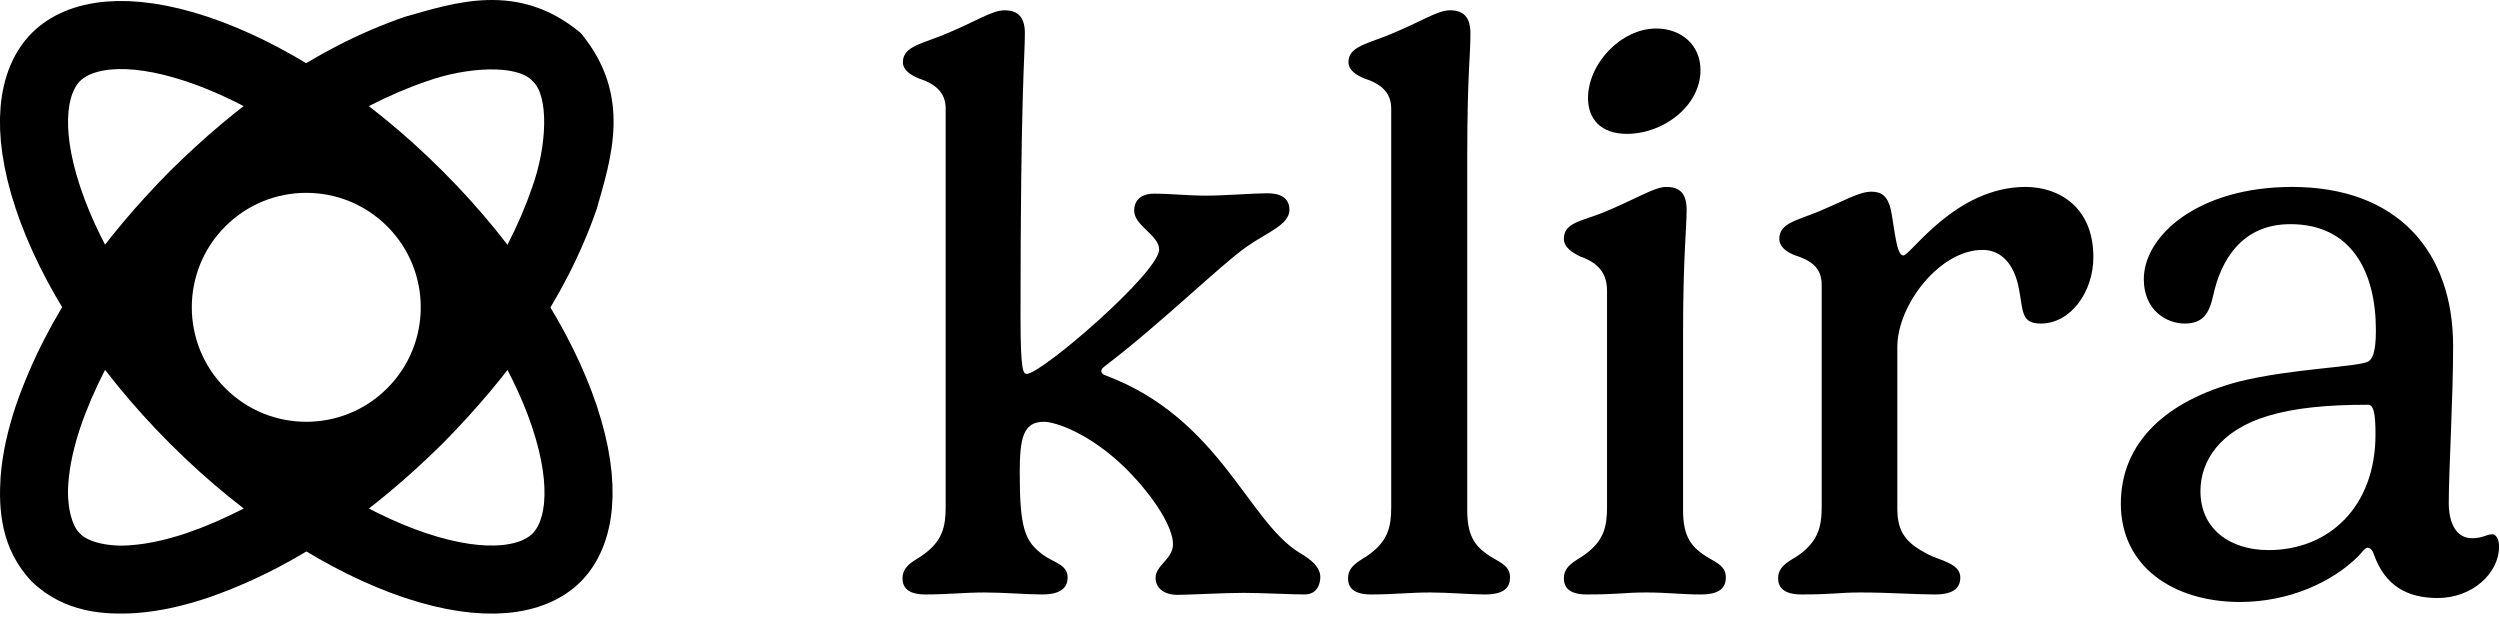
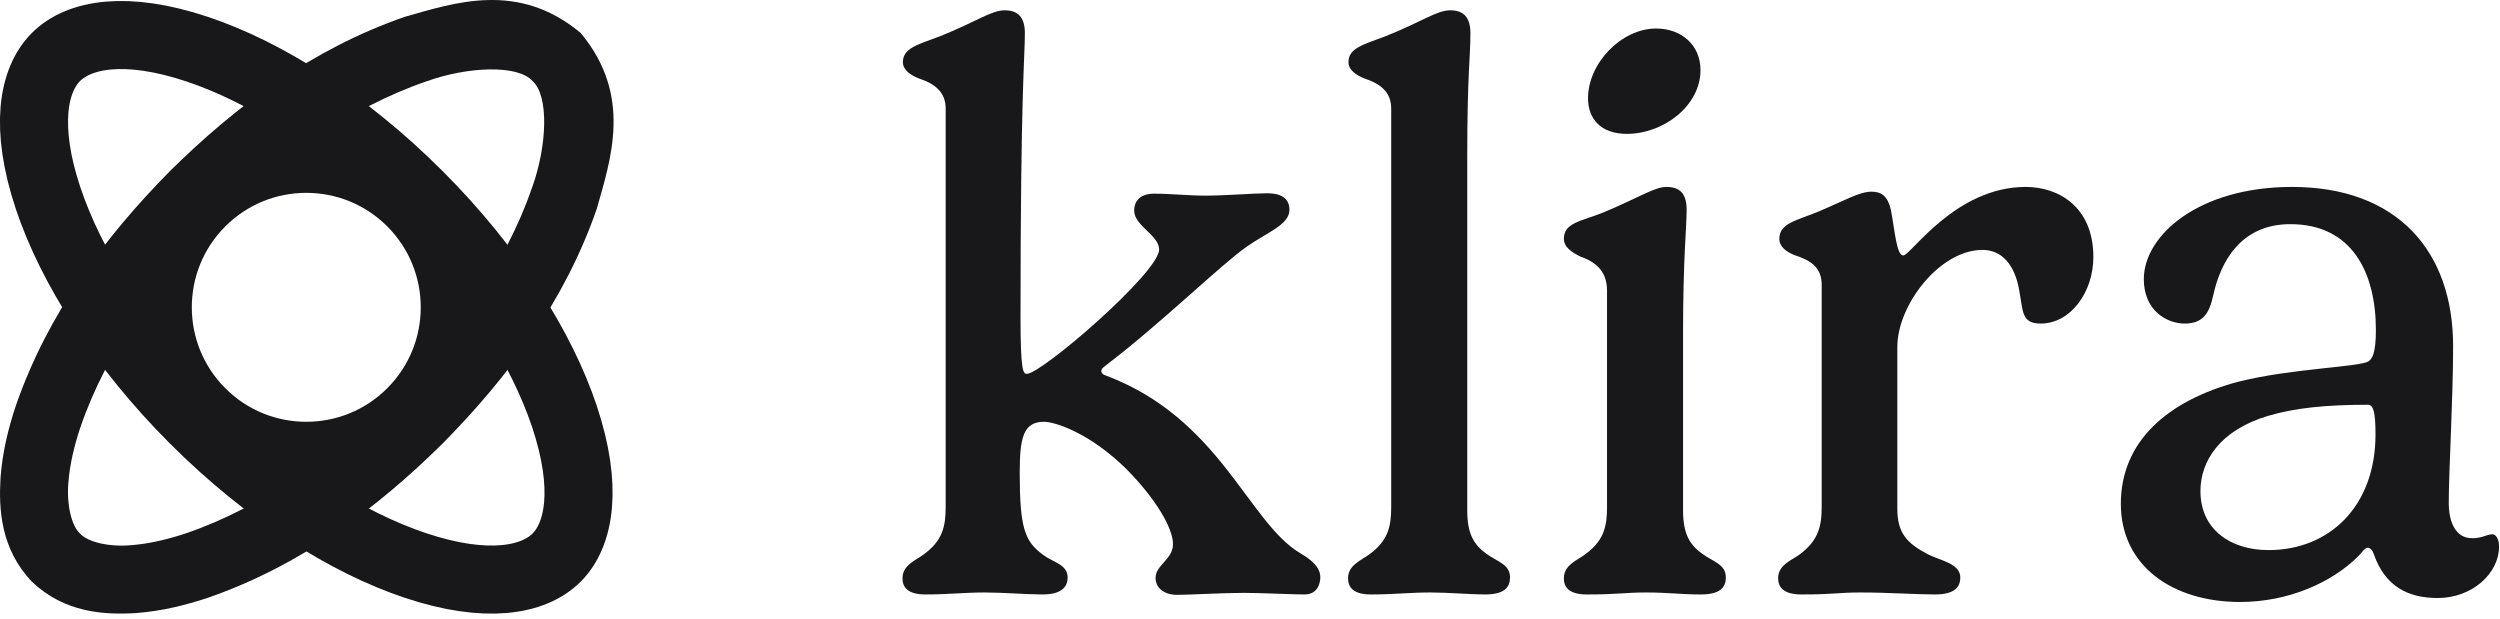
<svg xmlns="http://www.w3.org/2000/svg" width="101" height="25" viewBox="0 0 101 25" fill="none">
-   <path d="M2.261 2.303C3.192 1.372 5.098 1.03 7.96 1.984C10.729 2.907 13.953 4.928 16.907 7.882C19.861 10.836 21.882 14.06 22.805 16.829C23.759 19.691 23.417 21.597 22.486 22.528C21.555 23.459 19.649 23.801 16.787 22.847C14.019 21.924 10.795 19.903 7.84 16.949C4.886 13.995 2.865 10.771 1.942 8.002C0.988 5.14 1.33 3.234 2.261 2.303Z" stroke="black" stroke-width="2.75" />
-   <path d="M1.289 23.5C1.937 22.852 2.585 22.204 3.233 21.556C2.892 21.246 2.683 20.398 2.764 19.49C2.817 18.775 2.996 18.017 3.247 17.264C4.311 14.159 6.398 11.282 8.813 8.855C11.24 6.44 14.117 4.353 17.222 3.289C18.873 2.693 20.915 2.598 21.514 3.275C22.191 3.875 22.096 5.916 21.5 7.567C20.436 10.672 18.349 13.549 15.934 15.976C13.507 18.391 10.63 20.478 7.526 21.542C6.773 21.793 6.014 21.972 5.299 22.025C4.392 22.106 3.544 21.897 3.233 21.556C2.585 22.204 1.937 22.852 1.289 23.5C2.61 24.762 4.216 24.845 5.501 24.768C6.533 24.689 7.485 24.453 8.395 24.151C12.122 22.861 15.207 20.562 17.879 17.921C20.52 15.249 22.819 12.164 24.109 8.437C24.677 6.426 25.566 3.858 23.458 1.331C20.931 -0.777 18.364 0.112 16.352 0.68C12.625 1.971 9.54 4.269 6.868 6.91C4.227 9.582 1.929 12.667 0.638 16.394C0.337 17.304 0.1 18.256 0.022 19.288C-0.056 20.573 0.028 22.179 1.289 23.5ZM3.233 21.556L1.289 23.5L3.233 21.556L3.233 21.556Z" fill="black" />
-   <path d="M16.616 16.658C18.959 14.315 18.959 10.516 16.616 8.173C14.273 5.83 10.474 5.83 8.131 8.173C5.788 10.516 5.788 14.315 8.131 16.658C10.474 19.001 14.273 19.001 16.616 16.658Z" stroke="black" stroke-width="2.75" />
-   <path d="M41.197 19.088C41.197 21.36 41.405 21.872 42.141 22.416C42.541 22.72 43.133 22.8 43.133 23.328C43.133 23.696 42.909 24.016 42.109 24.016C41.501 24.016 40.525 23.936 39.789 23.936C38.941 23.936 38.301 24.016 37.389 24.016C36.653 24.016 36.461 23.712 36.461 23.36C36.461 22.832 36.989 22.64 37.293 22.416C38.077 21.856 38.205 21.28 38.205 20.48V4.384C38.205 3.712 37.757 3.376 37.117 3.168C36.797 3.04 36.477 2.832 36.477 2.512C36.477 1.92 37.133 1.792 37.997 1.456C39.437 0.88 40.045 0.416 40.589 0.416C41.133 0.416 41.405 0.704 41.405 1.344C41.405 2.352 41.229 3.712 41.229 12.832C41.229 15.024 41.341 15.104 41.485 15.104C42.077 15.104 46.829 11.008 46.829 10.08C46.829 9.504 45.821 9.12 45.821 8.512C45.821 7.984 46.237 7.824 46.605 7.824C47.325 7.824 47.981 7.904 48.733 7.904C49.469 7.904 50.653 7.808 51.197 7.808C51.693 7.808 52.093 7.968 52.093 8.48C52.093 9.088 51.149 9.408 50.365 9.968C49.309 10.704 46.973 13.008 44.669 14.768C44.525 14.88 44.493 14.912 44.493 14.992C44.493 15.072 44.557 15.136 44.669 15.168C49.277 16.896 50.413 21.072 52.509 22.336C52.621 22.416 53.341 22.768 53.341 23.312C53.341 23.52 53.261 24.016 52.701 24.016C52.173 24.016 50.973 23.952 50.237 23.952C49.421 23.952 48.029 24.032 47.565 24.032C47.053 24.032 46.685 23.776 46.685 23.344C46.685 22.832 47.389 22.592 47.389 21.984C47.389 21.328 46.685 20.144 45.517 18.96C44.029 17.488 42.621 17.04 42.173 17.04C41.341 17.04 41.197 17.696 41.197 19.088ZM59.405 1.344C59.405 2.352 59.277 2.96 59.277 6.304V20.624C59.277 21.6 59.565 22.016 60.045 22.368C60.509 22.704 61.005 22.8 61.005 23.328C61.005 23.712 60.797 24.016 59.997 24.016C59.389 24.016 58.525 23.936 57.789 23.936C56.941 23.936 56.301 24.016 55.389 24.016C54.653 24.016 54.461 23.712 54.461 23.36C54.461 22.832 54.989 22.64 55.293 22.416C56.077 21.856 56.205 21.28 56.205 20.48V4.384C56.205 3.712 55.757 3.376 55.117 3.168C54.797 3.04 54.477 2.832 54.477 2.512C54.477 1.92 55.133 1.792 55.997 1.456C57.437 0.88 58.045 0.416 58.589 0.416C59.133 0.416 59.405 0.704 59.405 1.344ZM64.156 3.968C64.156 2.56 65.5 1.152 66.908 1.152C67.916 1.152 68.7 1.808 68.7 2.832C68.7 4.272 67.212 5.408 65.724 5.408C64.668 5.408 64.156 4.8 64.156 3.968ZM68.14 8.48C68.14 9.2 67.996 10.416 67.996 13.408V20.624C67.996 21.6 68.284 22.016 68.764 22.368C69.228 22.704 69.724 22.8 69.724 23.328C69.724 23.712 69.516 24.016 68.716 24.016C67.916 24.016 67.388 23.936 66.508 23.936C65.612 23.936 65.42 24.016 64.108 24.016C63.372 24.016 63.18 23.712 63.18 23.36C63.18 22.832 63.708 22.64 64.012 22.416C64.796 21.856 64.924 21.28 64.924 20.48V11.744C64.924 10.992 64.508 10.592 63.852 10.368C63.532 10.208 63.18 10 63.18 9.648C63.18 9.008 63.852 8.944 64.716 8.608C66.156 8.016 66.828 7.552 67.324 7.552C67.884 7.552 68.14 7.84 68.14 8.48ZM80.092 10.096C78.364 10.096 76.652 12.32 76.652 14.016V20.544C76.652 21.52 77.02 21.936 77.868 22.384C78.348 22.64 79.196 22.752 79.196 23.328C79.196 23.712 78.972 24.016 78.172 24.016C77.388 24.016 76.332 23.936 75.164 23.936C74.268 23.936 74.092 24.016 72.78 24.016C72.044 24.016 71.836 23.712 71.836 23.36C71.836 22.832 72.364 22.64 72.684 22.416C73.452 21.856 73.596 21.28 73.596 20.48V11.504C73.596 10.784 73.132 10.512 72.492 10.304C72.172 10.176 71.884 9.968 71.884 9.648C71.884 9.024 72.572 8.912 73.436 8.56C74.54 8.096 75.116 7.744 75.612 7.744C76.012 7.744 76.268 7.92 76.396 8.496C76.556 9.344 76.62 10.32 76.892 10.32C77.196 10.32 78.988 7.552 81.836 7.552C83.18 7.552 84.572 8.368 84.572 10.384C84.572 11.792 83.66 13.072 82.444 13.072C81.644 13.072 81.74 12.56 81.564 11.664C81.388 10.72 80.892 10.096 80.092 10.096ZM90.418 15.424C92.578 14.88 95.346 14.832 95.698 14.592C95.826 14.496 95.986 14.288 95.986 13.344C95.986 10.992 95.01 9.056 92.53 9.056C90.546 9.056 89.714 10.544 89.41 11.952C89.25 12.672 88.994 13.072 88.258 13.072C87.538 13.072 86.61 12.544 86.61 11.28C86.61 9.504 88.834 7.552 92.594 7.552C96.85 7.552 99.106 10.144 99.106 13.984C99.106 16.112 98.93 19.008 98.93 20.32C98.93 21.056 99.186 21.744 99.874 21.744C100.306 21.744 100.45 21.584 100.706 21.584C100.786 21.584 100.962 21.712 100.962 22.08C100.962 23.168 99.874 24.16 98.482 24.16C97.25 24.16 96.354 23.664 95.906 22.4C95.858 22.24 95.762 22.128 95.65 22.128C95.538 22.128 95.41 22.336 95.282 22.464C94.21 23.536 92.45 24.32 90.498 24.32C87.794 24.32 85.682 22.88 85.682 20.352C85.682 17.856 87.538 16.192 90.418 15.424ZM95.97 17.552C95.97 16.672 95.89 16.352 95.666 16.352C93.986 16.352 92.706 16.48 91.634 16.8C89.65 17.392 88.898 18.656 88.898 19.84C88.898 21.392 90.114 22.224 91.65 22.224C94.098 22.224 95.97 20.464 95.97 17.552Z" fill="black" />
+   <path d="M2.261 2.303C3.192 1.372 5.098 1.03 7.96 1.984C10.729 2.907 13.953 4.928 16.907 7.882C19.861 10.836 21.882 14.06 22.805 16.829C23.759 19.691 23.417 21.597 22.486 22.528C21.555 23.459 19.649 23.801 16.787 22.847C14.019 21.924 10.795 19.903 7.84 16.949C4.886 13.995 2.865 10.771 1.942 8.002C0.988 5.14 1.33 3.234 2.261 2.303Z" stroke="#18181B" stroke-width="2.75" />
+   <path d="M1.289 23.5C1.937 22.852 2.585 22.204 3.233 21.556C2.892 21.246 2.683 20.398 2.764 19.49C2.817 18.775 2.996 18.017 3.247 17.264C4.311 14.159 6.398 11.282 8.813 8.855C11.24 6.44 14.117 4.353 17.222 3.289C18.873 2.693 20.915 2.598 21.514 3.275C22.191 3.875 22.096 5.916 21.5 7.567C20.436 10.672 18.349 13.549 15.934 15.976C13.507 18.391 10.63 20.478 7.525 21.542C6.773 21.793 6.014 21.972 5.299 22.025C4.392 22.106 3.544 21.897 3.233 21.556C2.585 22.204 1.937 22.852 1.289 23.5C2.61 24.762 4.216 24.845 5.501 24.768C6.533 24.689 7.485 24.453 8.395 24.151C12.122 22.861 15.207 20.562 17.879 17.921C20.52 15.249 22.819 12.164 24.109 8.437C24.677 6.426 25.566 3.858 23.458 1.331C20.931 -0.777 18.364 0.112 16.352 0.68C12.625 1.971 9.54 4.269 6.868 6.91C4.227 9.582 1.929 12.667 0.638 16.394C0.337 17.304 0.1 18.256 0.022 19.288C-0.056 20.573 0.028 22.179 1.289 23.5ZM3.233 21.556L1.289 23.5L3.233 21.556L3.233 21.556Z" fill="#18181B" />
+   <path d="M16.616 16.658C18.959 14.315 18.959 10.516 16.616 8.173C14.273 5.83 10.474 5.83 8.131 8.173C5.788 10.516 5.788 14.315 8.131 16.658C10.474 19.001 14.273 19.001 16.616 16.658Z" stroke="#18181B" stroke-width="2.75" />
+   <path d="M41.197 19.088C41.197 21.36 41.405 21.872 42.141 22.416C42.541 22.72 43.133 22.8 43.133 23.328C43.133 23.696 42.909 24.016 42.109 24.016C41.501 24.016 40.525 23.936 39.789 23.936C38.941 23.936 38.301 24.016 37.389 24.016C36.653 24.016 36.461 23.712 36.461 23.36C36.461 22.832 36.989 22.64 37.293 22.416C38.077 21.856 38.205 21.28 38.205 20.48V4.384C38.205 3.712 37.757 3.376 37.117 3.168C36.797 3.04 36.477 2.832 36.477 2.512C36.477 1.92 37.133 1.792 37.997 1.456C39.437 0.88 40.045 0.416 40.589 0.416C41.133 0.416 41.405 0.704 41.405 1.344C41.405 2.352 41.229 3.712 41.229 12.832C41.229 15.024 41.341 15.104 41.485 15.104C42.077 15.104 46.829 11.008 46.829 10.08C46.829 9.504 45.821 9.12 45.821 8.512C45.821 7.984 46.237 7.824 46.605 7.824C47.325 7.824 47.981 7.904 48.733 7.904C49.469 7.904 50.653 7.808 51.197 7.808C51.693 7.808 52.093 7.968 52.093 8.48C52.093 9.088 51.149 9.408 50.365 9.968C49.309 10.704 46.973 13.008 44.669 14.768C44.525 14.88 44.493 14.912 44.493 14.992C44.493 15.072 44.557 15.136 44.669 15.168C49.277 16.896 50.413 21.072 52.509 22.336C52.621 22.416 53.341 22.768 53.341 23.312C53.341 23.52 53.261 24.016 52.701 24.016C52.173 24.016 50.973 23.952 50.237 23.952C49.421 23.952 48.029 24.032 47.565 24.032C47.053 24.032 46.685 23.776 46.685 23.344C46.685 22.832 47.389 22.592 47.389 21.984C47.389 21.328 46.685 20.144 45.517 18.96C44.029 17.488 42.621 17.04 42.173 17.04C41.341 17.04 41.197 17.696 41.197 19.088ZM59.405 1.344C59.405 2.352 59.277 2.96 59.277 6.304V20.624C59.277 21.6 59.565 22.016 60.045 22.368C60.509 22.704 61.005 22.8 61.005 23.328C61.005 23.712 60.797 24.016 59.997 24.016C59.389 24.016 58.525 23.936 57.789 23.936C56.941 23.936 56.301 24.016 55.389 24.016C54.653 24.016 54.461 23.712 54.461 23.36C54.461 22.832 54.989 22.64 55.293 22.416C56.077 21.856 56.205 21.28 56.205 20.48V4.384C56.205 3.712 55.757 3.376 55.117 3.168C54.797 3.04 54.477 2.832 54.477 2.512C54.477 1.92 55.133 1.792 55.997 1.456C57.437 0.88 58.045 0.416 58.589 0.416C59.133 0.416 59.405 0.704 59.405 1.344ZM64.156 3.968C64.156 2.56 65.5 1.152 66.908 1.152C67.916 1.152 68.7 1.808 68.7 2.832C68.7 4.272 67.212 5.408 65.724 5.408C64.668 5.408 64.156 4.8 64.156 3.968ZM68.14 8.48C68.14 9.2 67.996 10.416 67.996 13.408V20.624C67.996 21.6 68.284 22.016 68.764 22.368C69.228 22.704 69.724 22.8 69.724 23.328C69.724 23.712 69.516 24.016 68.716 24.016C67.916 24.016 67.388 23.936 66.508 23.936C65.612 23.936 65.42 24.016 64.108 24.016C63.372 24.016 63.18 23.712 63.18 23.36C63.18 22.832 63.708 22.64 64.012 22.416C64.796 21.856 64.924 21.28 64.924 20.48V11.744C64.924 10.992 64.508 10.592 63.852 10.368C63.532 10.208 63.18 10 63.18 9.648C63.18 9.008 63.852 8.944 64.716 8.608C66.156 8.016 66.828 7.552 67.324 7.552C67.884 7.552 68.14 7.84 68.14 8.48ZM80.092 10.096C78.364 10.096 76.652 12.32 76.652 14.016V20.544C76.652 21.52 77.02 21.936 77.868 22.384C78.348 22.64 79.196 22.752 79.196 23.328C79.196 23.712 78.972 24.016 78.172 24.016C77.388 24.016 76.332 23.936 75.164 23.936C74.268 23.936 74.092 24.016 72.78 24.016C72.044 24.016 71.836 23.712 71.836 23.36C71.836 22.832 72.364 22.64 72.684 22.416C73.452 21.856 73.596 21.28 73.596 20.48V11.504C73.596 10.784 73.132 10.512 72.492 10.304C72.172 10.176 71.884 9.968 71.884 9.648C71.884 9.024 72.572 8.912 73.436 8.56C74.54 8.096 75.116 7.744 75.612 7.744C76.012 7.744 76.268 7.92 76.396 8.496C76.556 9.344 76.62 10.32 76.892 10.32C77.196 10.32 78.988 7.552 81.836 7.552C83.18 7.552 84.572 8.368 84.572 10.384C84.572 11.792 83.66 13.072 82.444 13.072C81.644 13.072 81.74 12.56 81.564 11.664C81.388 10.72 80.892 10.096 80.092 10.096ZM90.418 15.424C92.578 14.88 95.346 14.832 95.698 14.592C95.826 14.496 95.986 14.288 95.986 13.344C95.986 10.992 95.01 9.056 92.53 9.056C90.546 9.056 89.714 10.544 89.41 11.952C89.25 12.672 88.994 13.072 88.258 13.072C87.538 13.072 86.61 12.544 86.61 11.28C86.61 9.504 88.834 7.552 92.594 7.552C96.85 7.552 99.106 10.144 99.106 13.984C99.106 16.112 98.93 19.008 98.93 20.32C98.93 21.056 99.186 21.744 99.874 21.744C100.306 21.744 100.45 21.584 100.706 21.584C100.786 21.584 100.962 21.712 100.962 22.08C100.962 23.168 99.874 24.16 98.482 24.16C97.25 24.16 96.354 23.664 95.906 22.4C95.858 22.24 95.762 22.128 95.65 22.128C95.538 22.128 95.41 22.336 95.282 22.464C94.21 23.536 92.45 24.32 90.498 24.32C87.794 24.32 85.682 22.88 85.682 20.352C85.682 17.856 87.538 16.192 90.418 15.424ZM95.97 17.552C95.97 16.672 95.89 16.352 95.666 16.352C93.986 16.352 92.706 16.48 91.634 16.8C89.65 17.392 88.898 18.656 88.898 19.84C88.898 21.392 90.114 22.224 91.65 22.224C94.098 22.224 95.97 20.464 95.97 17.552Z" fill="#18181B" />
</svg>
